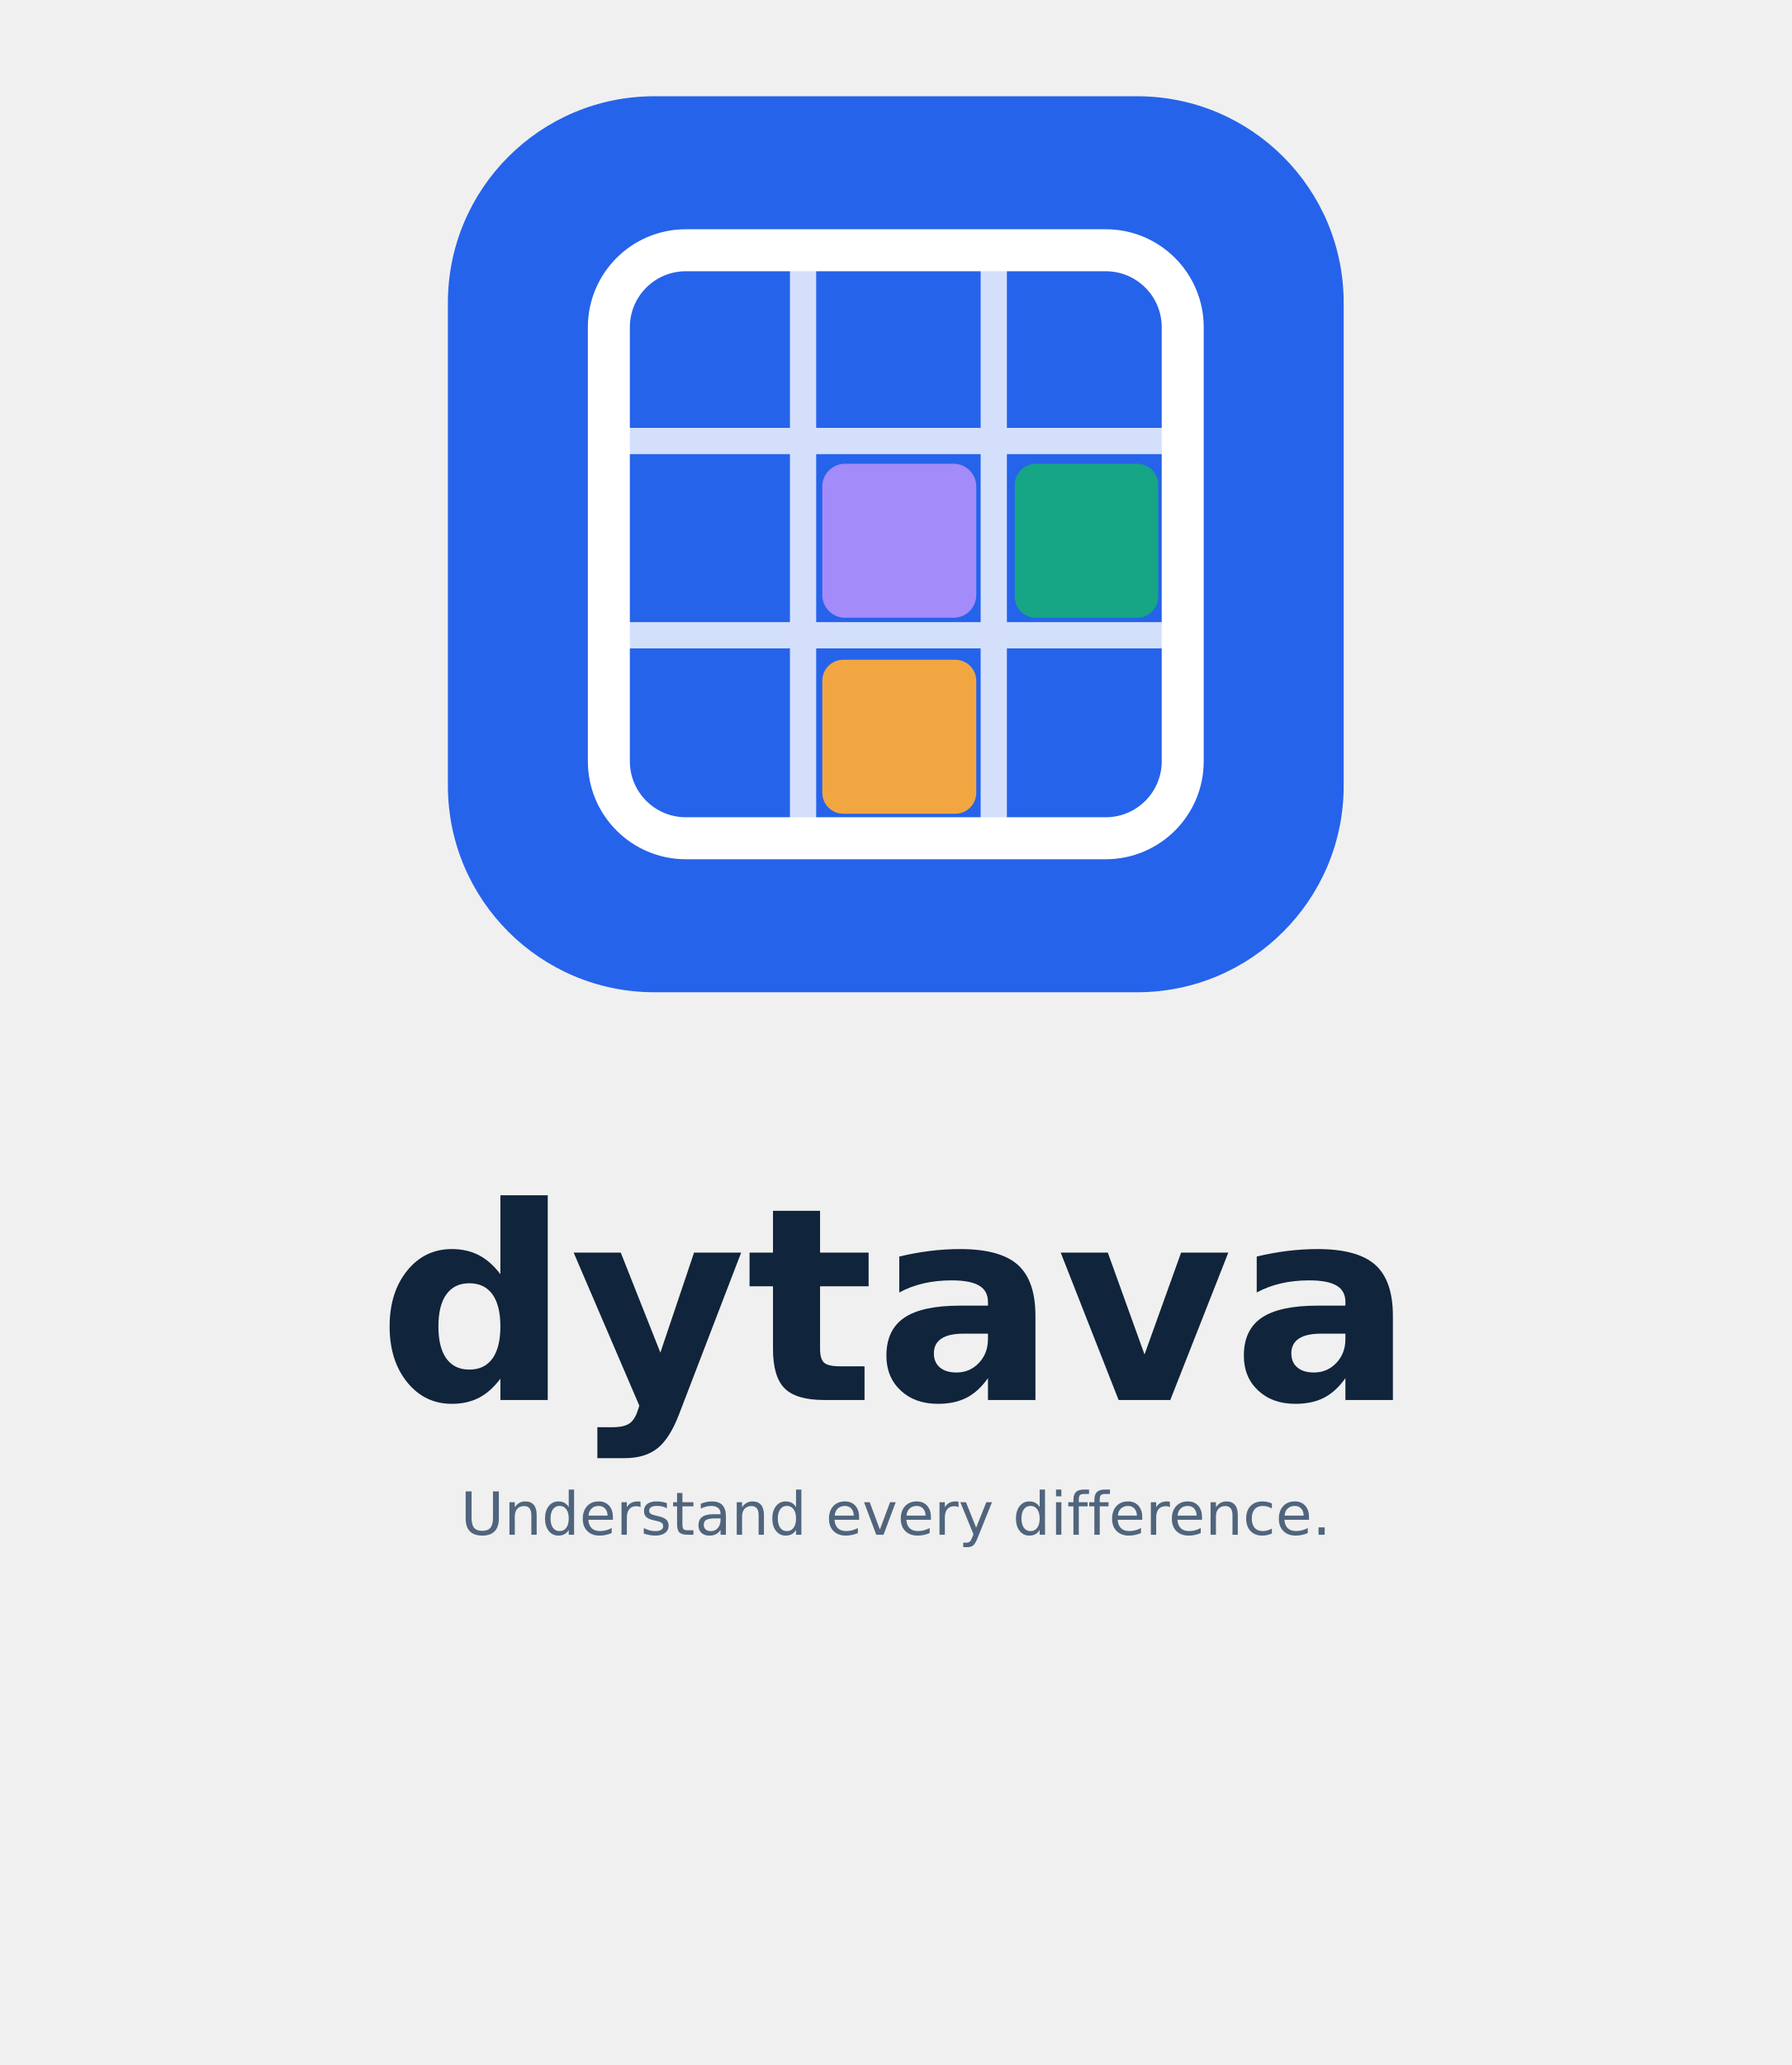
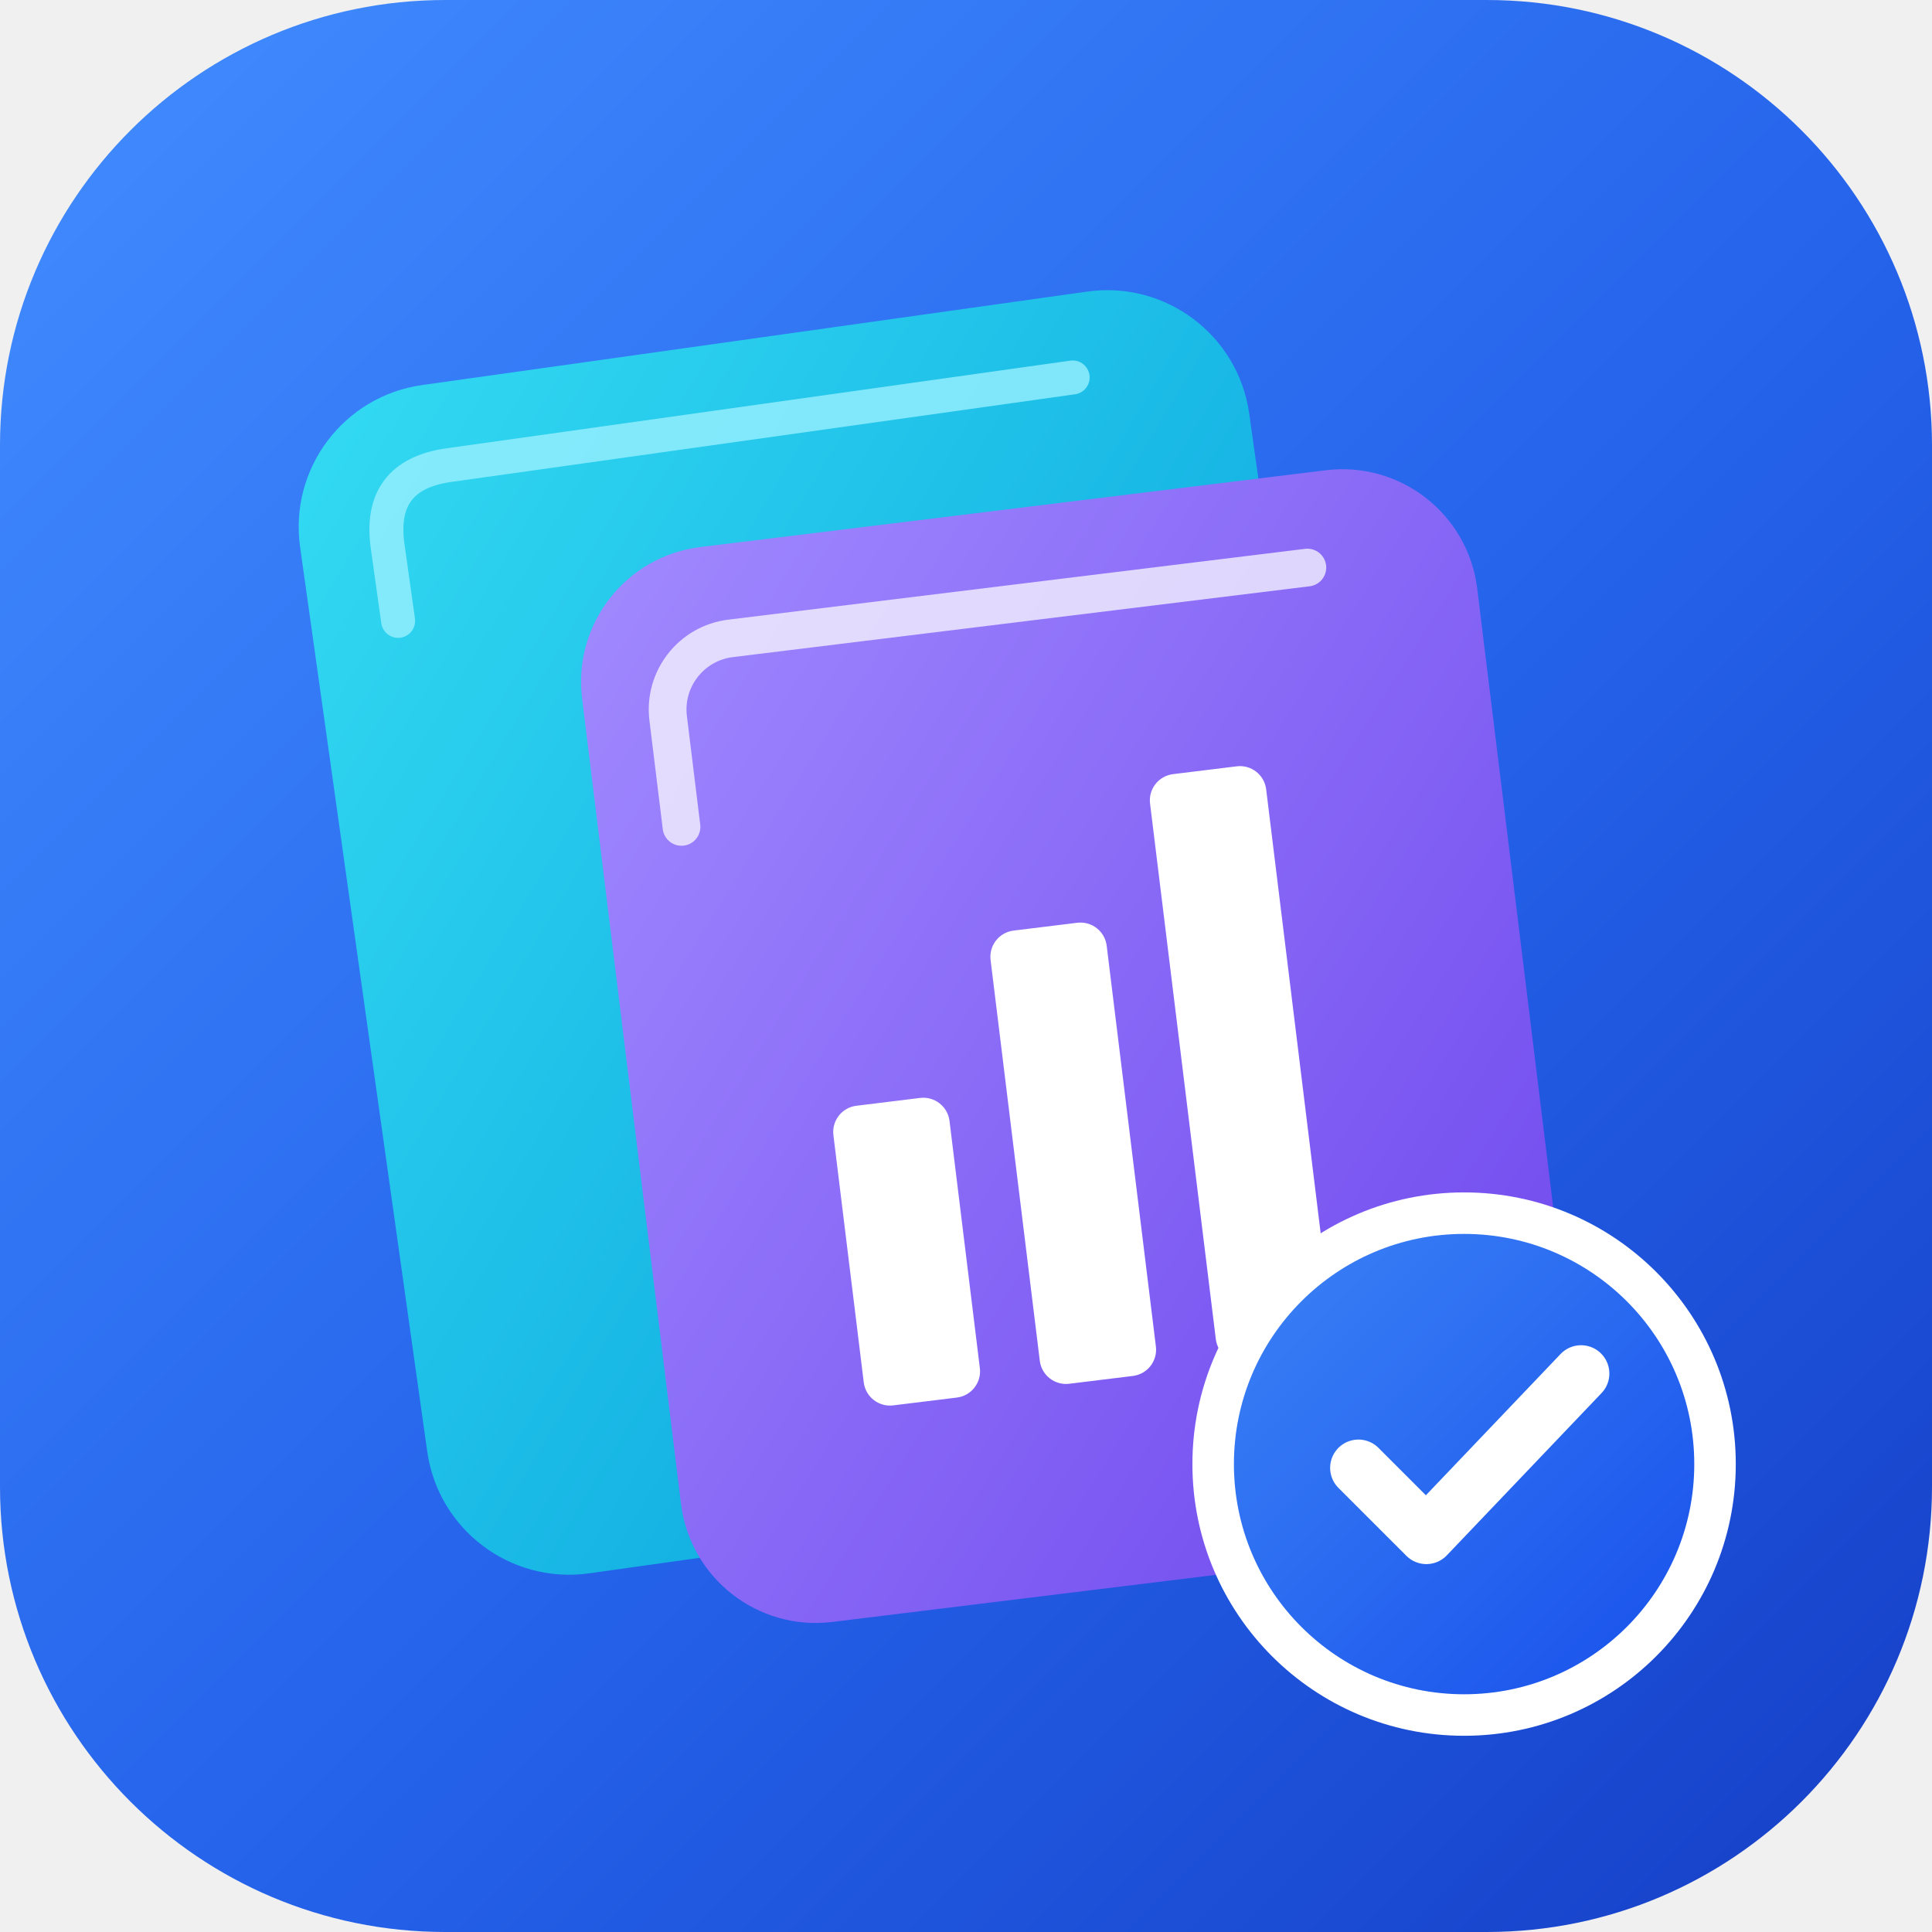
- <svg xmlns="http://www.w3.org/2000/svg" width="1024" height="1180" viewBox="0 0 1024 1180">
-   <g transform="translate(256 55)">
-     <rect x="0" y="0" width="512" height="512" rx="118" fill="#2663EB" />
-     <rect x="92" y="88" width="328" height="336" rx="44" fill="none" stroke="#FFFFFF" stroke-width="24" />
-     <path d="M92 197H420 M92 308H420 M203 88V424 M312 88V424" stroke="#FFFFFF" stroke-opacity=".8" stroke-width="15" />
-     <rect x="214" y="210" width="88" height="88" rx="13" fill="#A48BFA" />
-     <rect x="324" y="210" width="82" height="88" rx="12" fill="#16A585" />
-     <rect x="214" y="322" width="88" height="88" rx="12" fill="#F2A642" />
+ <svg xmlns="http://www.w3.org/2000/svg" width="512" height="512" viewBox="0 0 512 512">
+   <defs>
+     <linearGradient id="brandBlue" x1="0" y1="0" x2="1" y2="1">
+       <stop stop-color="#3B82F6" />
+       <stop offset="1" stop-color="#1850EB" />
+     </linearGradient>
+     <linearGradient id="cyanLayer" x1="0" y1="0" x2="1" y2="1">
+       <stop stop-color="#34DBF2" />
+       <stop offset="1" stop-color="#029BDB" />
+     </linearGradient>
+     <linearGradient id="purpleLayer" x1="0" y1="0" x2="1" y2="1">
+       <stop stop-color="#A18AFF" />
+       <stop offset="1" stop-color="#6E46ED" />
+     </linearGradient>
+     <linearGradient id="appBlue" x1="0" y1="0" x2="1" y2="1">
+       <stop stop-color="#428DFF" />
+       <stop offset=".55" stop-color="#2563EB" />
+       <stop offset="1" stop-color="#153EC5" />
+     </linearGradient>
+     <linearGradient id="tileBg" x1="0" y1="0" x2="1" y2="1">
+       <stop stop-color="#FFFFFF" />
+       <stop offset="1" stop-color="#F3F6FD" />
+     </linearGradient>
+     <linearGradient id="lightBlue" x1="0" y1="0" x2="1" y2="1">
+       <stop stop-color="#5CA6FF" />
+       <stop offset="1" stop-color="#2563EB" />
+     </linearGradient>
+   </defs>
+   <rect width="512" height="512" fill="url(#appBlue)" rx="118" />
+   <g>
+     <g transform="rotate(-8 228 217)">
+       <rect x="91" y="87" width="254" height="318" rx="38" fill="url(#cyanLayer)" />
+       <path d="M114 148v-20q0-19 19-19h167" stroke="#99F0FF" stroke-width="9" opacity=".8" fill="none" stroke-linecap="round" />
+     </g>
+     <g transform="rotate(-7 282 249)">
+       <rect x="163" y="134" width="239" height="287" rx="36" fill="url(#purpleLayer)" />
+       <path d="M185 207v-29a19 19 0 0 1 19-19h154" fill="none" stroke="white" stroke-opacity=".72" stroke-width="10" stroke-linecap="round" />
+       <rect x="215" y="286" width="31" height="80" rx="7" fill="white" />
+       <rect x="262" y="245" width="31" height="121" rx="7" fill="white" />
+       <rect x="309" y="209" width="31" height="157" rx="7" fill="white" />
+     </g>
+     <circle cx="388" cy="388" r="72" fill="white" />
+     <circle cx="388" cy="388" r="61" fill="url(#brandBlue)" />
+     <path d="m360 389 18 18 41-43" fill="none" stroke="white" stroke-width="15" stroke-linecap="round" stroke-linejoin="round" />
  </g>
-   <text x="512" y="800" text-anchor="middle" font-family="DejaVu Sans,sans-serif" font-size="154" font-weight="bold" fill="#10243B">dytava</text>
-   <text x="512" y="877" text-anchor="middle" font-family="DejaVu Sans,sans-serif" font-size="34" fill="#50657D">Understand every difference.</text>
</svg>
